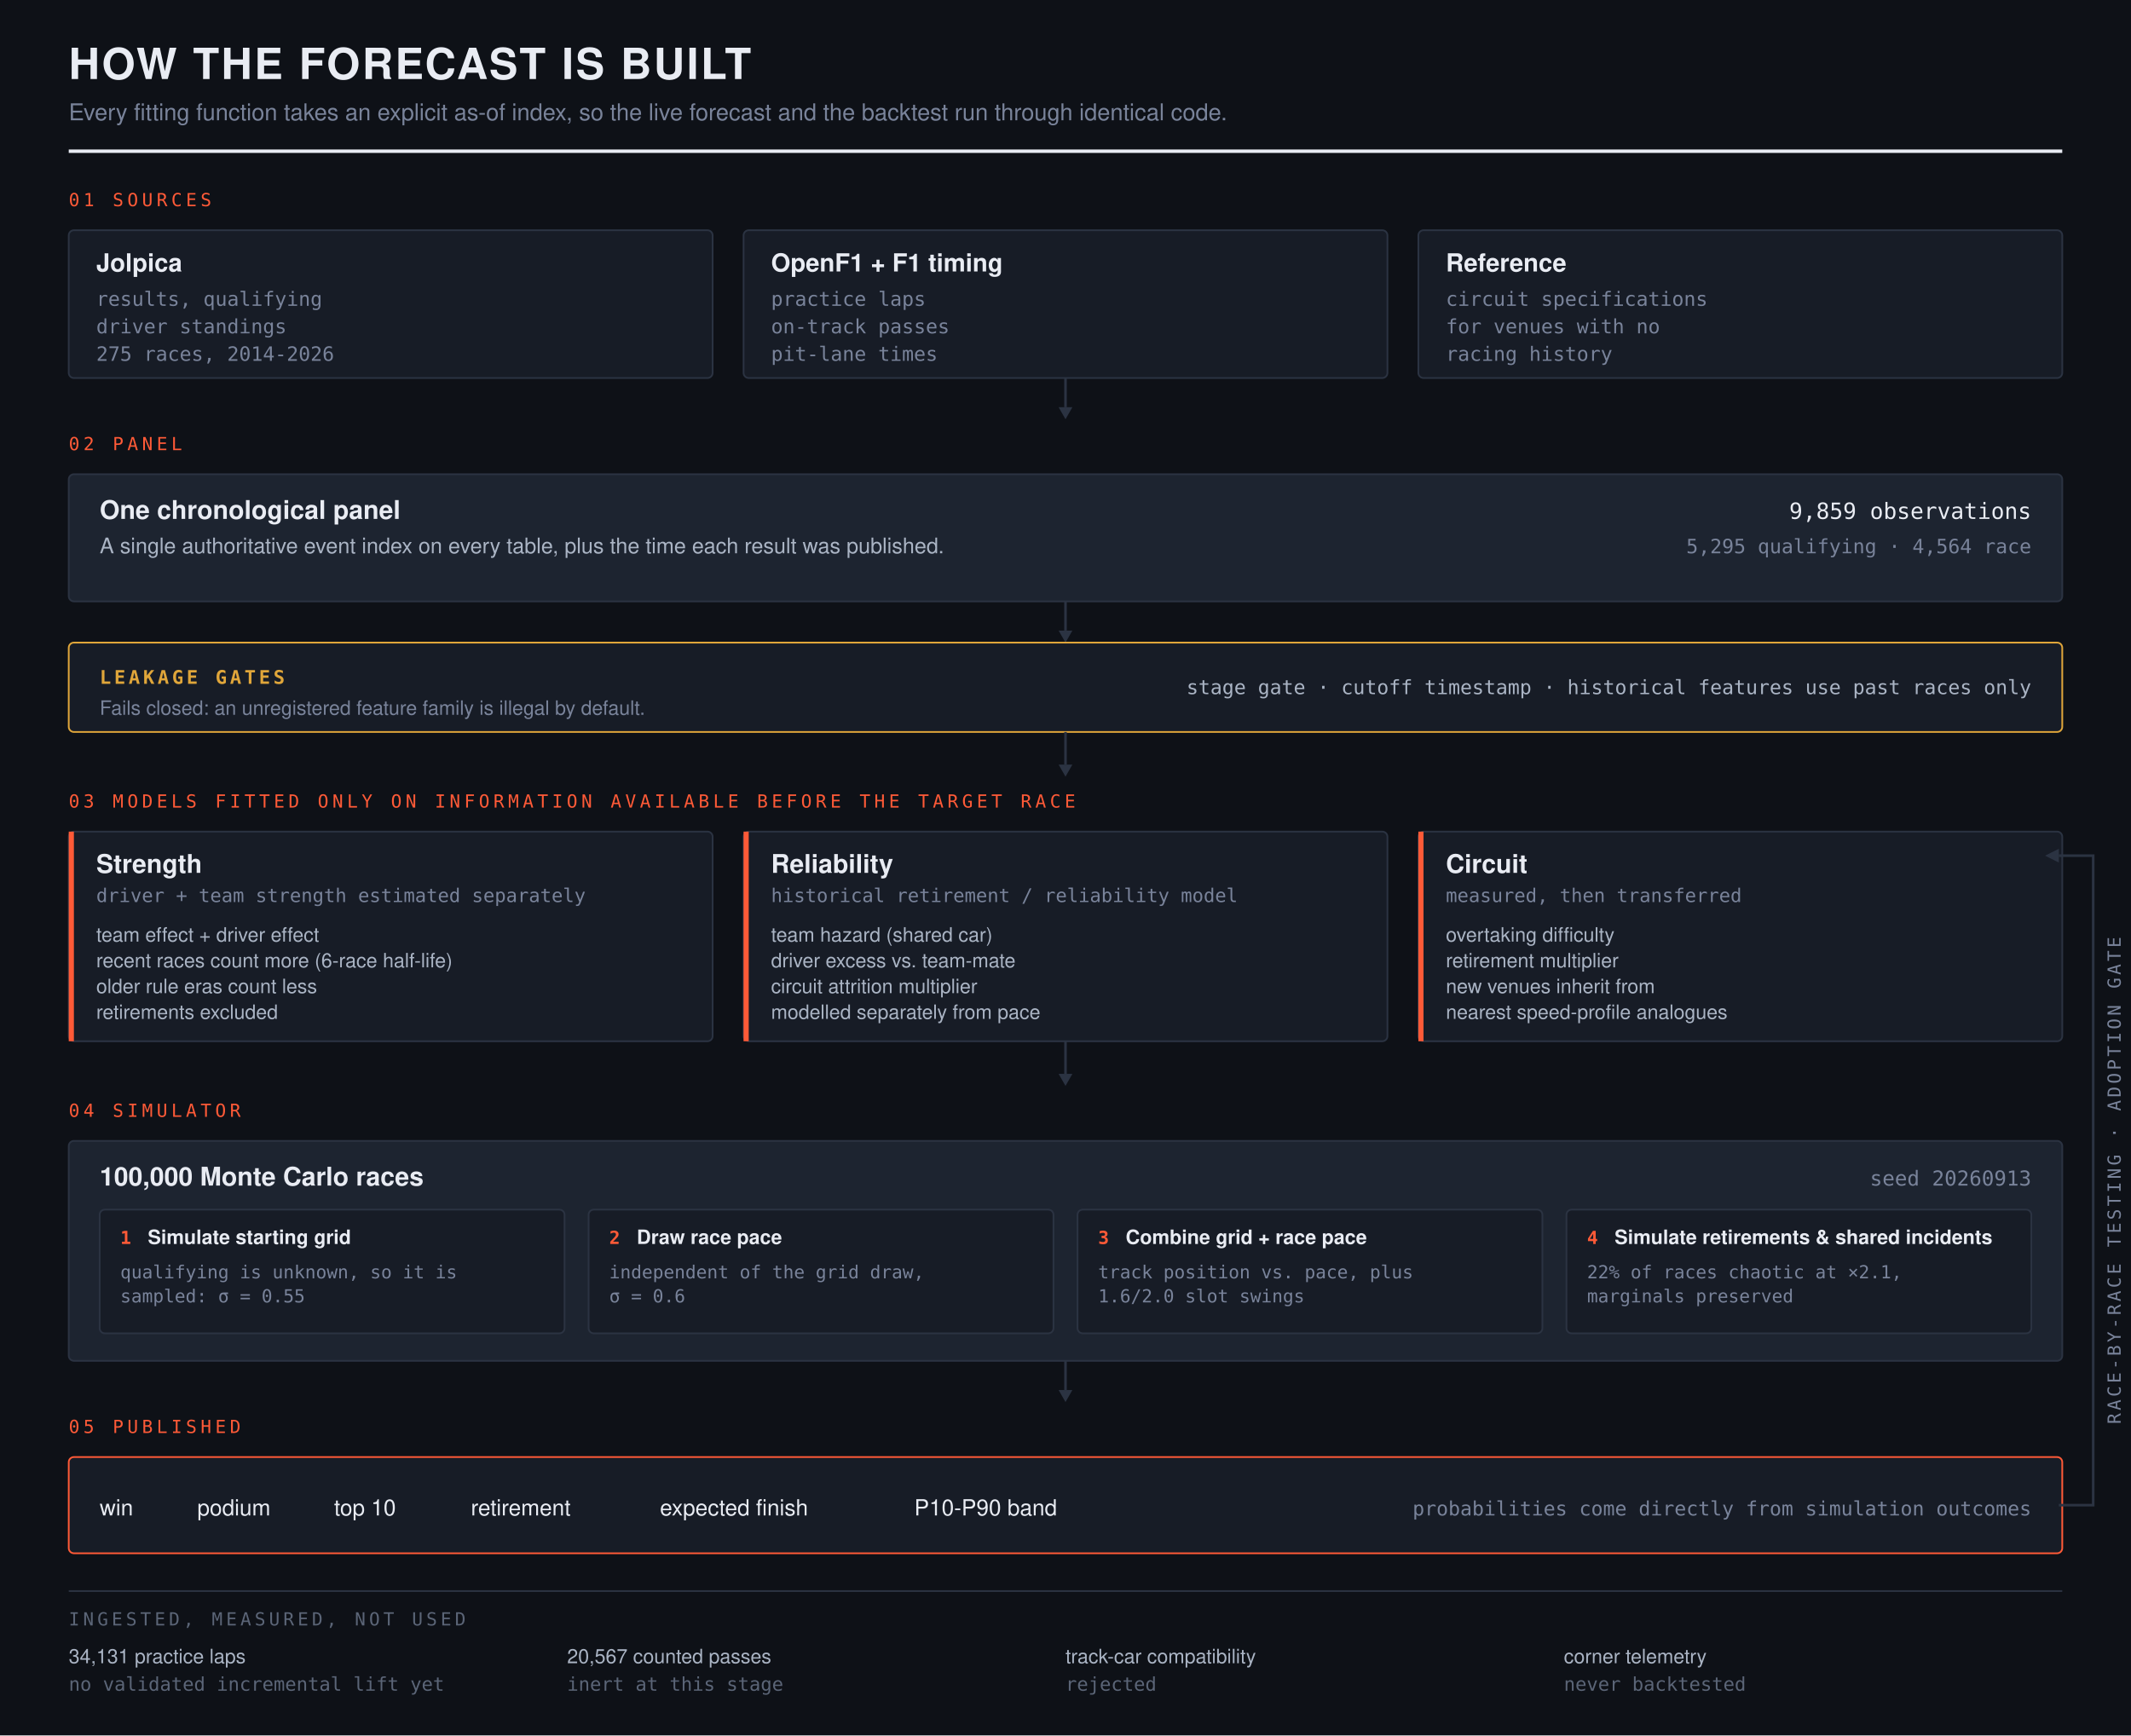
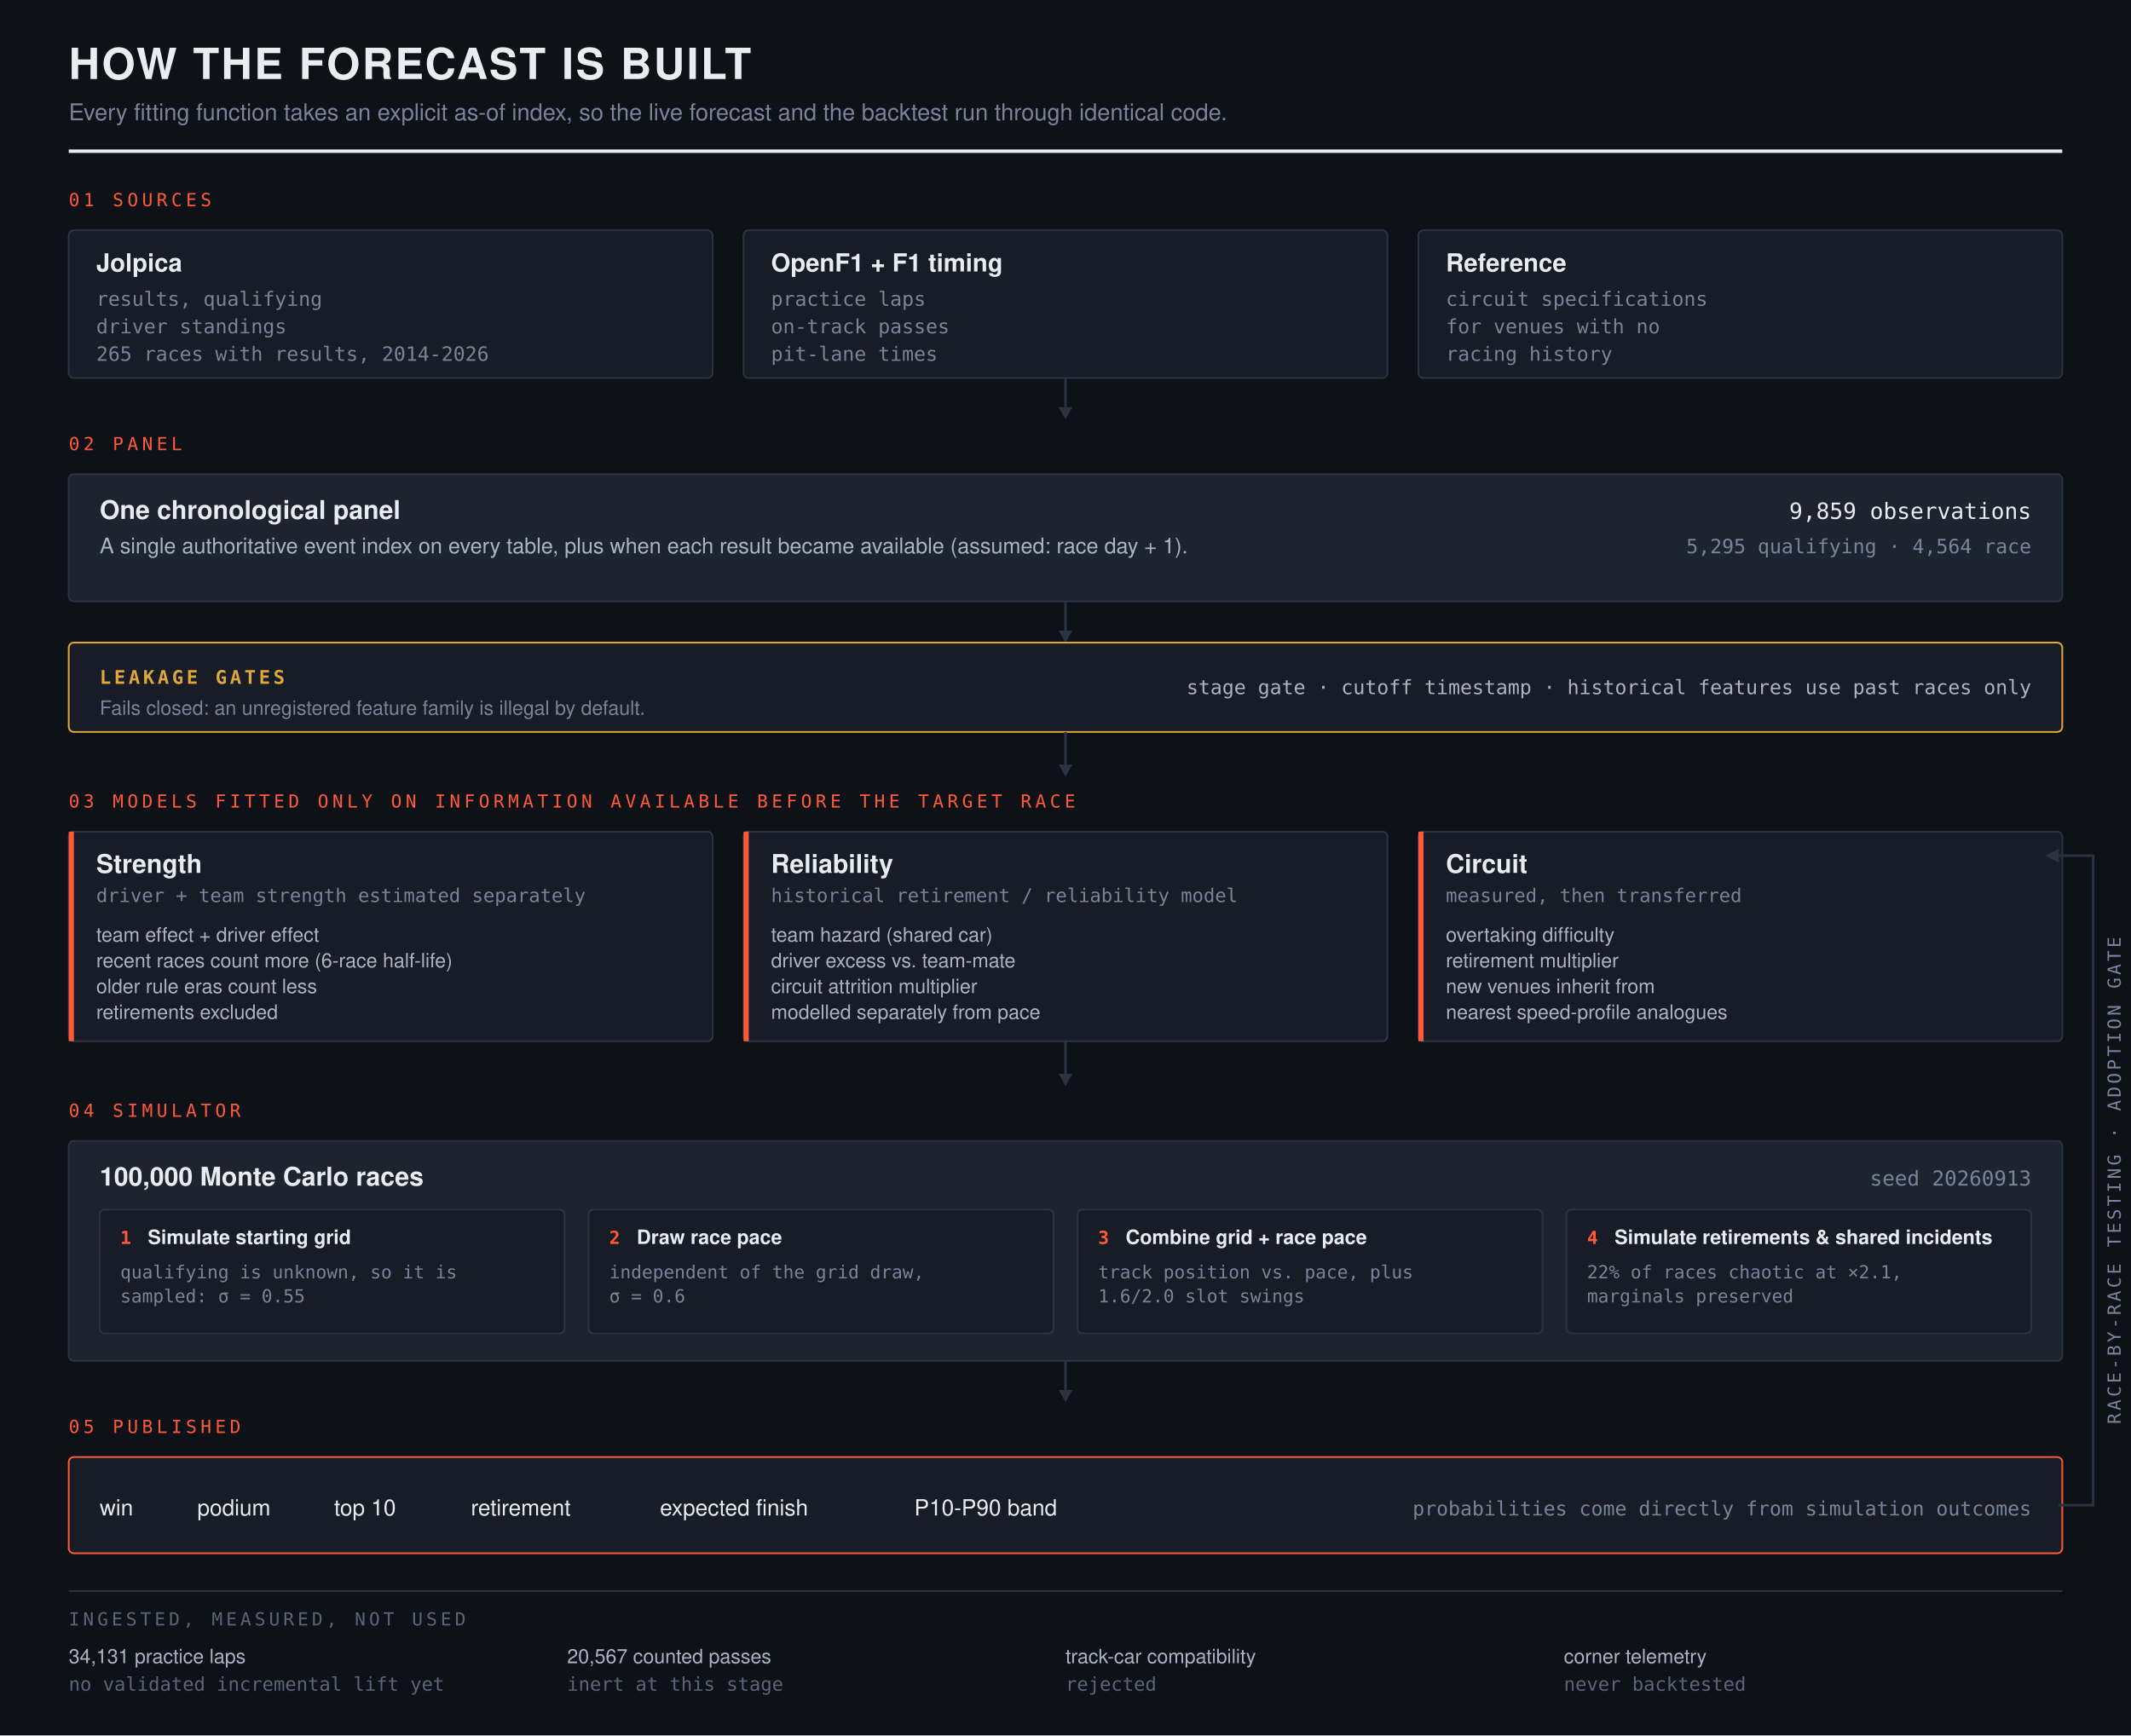
<svg xmlns="http://www.w3.org/2000/svg" viewBox="0 0 1240 1010" width="1240" height="1010" role="img" aria-label="How the forecast is built">
  <rect width="1240" height="1010" fill="#0e1117" />
  <text x="40" y="46" font-family="-apple-system, BlinkMacSystemFont, Segoe UI, Helvetica, Arial, sans-serif" font-size="25" font-weight="700" fill="#e9ecf3" text-anchor="start" letter-spacing="1.2">HOW THE FORECAST IS BUILT</text>
  <text x="40" y="70" font-family="-apple-system, BlinkMacSystemFont, Segoe UI, Helvetica, Arial, sans-serif" font-size="13.5" font-weight="400" fill="#79839a" text-anchor="start">Every fitting function takes an explicit as-of index, so the live forecast and the backtest run through identical code.</text>
  <line x1="40" y1="88" x2="1200" y2="88" stroke="#e9ecf3" stroke-width="2" />
  <text x="40" y="120" font-family="ui-monospace, SFMono-Regular, Menlo, Consolas, monospace" font-size="10.5" font-weight="500" fill="#ff5a37" text-anchor="start" letter-spacing="2.2">01  SOURCES</text>
  <rect x="40.0" y="134" width="374.667" height="86" rx="3" fill="#171c26" stroke="#2b3342" stroke-width="1" />
  <text x="56.0" y="158" font-family="-apple-system, BlinkMacSystemFont, Segoe UI, Helvetica, Arial, sans-serif" font-size="14.5" font-weight="600" fill="#e9ecf3" text-anchor="start">Jolpica</text>
  <text x="56.0" y="178" font-family="ui-monospace, SFMono-Regular, Menlo, Consolas, monospace" font-size="11.5" font-weight="400" fill="#79839a" text-anchor="start">results, qualifying</text>
  <text x="56.0" y="194" font-family="ui-monospace, SFMono-Regular, Menlo, Consolas, monospace" font-size="11.5" font-weight="400" fill="#79839a" text-anchor="start">driver standings</text>
-   <text x="56.0" y="210" font-family="ui-monospace, SFMono-Regular, Menlo, Consolas, monospace" font-size="11.5" font-weight="400" fill="#79839a" text-anchor="start">275 races, 2014-2026</text>
+   <text x="56.0" y="210" font-family="ui-monospace, SFMono-Regular, Menlo, Consolas, monospace" font-size="11.5" font-weight="400" fill="#79839a" text-anchor="start">265 races with results, 2014-2026</text>
  <rect x="432.667" y="134" width="374.667" height="86" rx="3" fill="#171c26" stroke="#2b3342" stroke-width="1" />
  <text x="448.667" y="158" font-family="-apple-system, BlinkMacSystemFont, Segoe UI, Helvetica, Arial, sans-serif" font-size="14.5" font-weight="600" fill="#e9ecf3" text-anchor="start">OpenF1 + F1 timing</text>
  <text x="448.667" y="178" font-family="ui-monospace, SFMono-Regular, Menlo, Consolas, monospace" font-size="11.5" font-weight="400" fill="#79839a" text-anchor="start">practice laps</text>
  <text x="448.667" y="194" font-family="ui-monospace, SFMono-Regular, Menlo, Consolas, monospace" font-size="11.5" font-weight="400" fill="#79839a" text-anchor="start">on-track passes</text>
  <text x="448.667" y="210" font-family="ui-monospace, SFMono-Regular, Menlo, Consolas, monospace" font-size="11.5" font-weight="400" fill="#79839a" text-anchor="start">pit-lane times</text>
  <rect x="825.333" y="134" width="374.667" height="86" rx="3" fill="#171c26" stroke="#2b3342" stroke-width="1" />
  <text x="841.333" y="158" font-family="-apple-system, BlinkMacSystemFont, Segoe UI, Helvetica, Arial, sans-serif" font-size="14.5" font-weight="600" fill="#e9ecf3" text-anchor="start">Reference</text>
  <text x="841.333" y="178" font-family="ui-monospace, SFMono-Regular, Menlo, Consolas, monospace" font-size="11.5" font-weight="400" fill="#79839a" text-anchor="start">circuit specifications</text>
  <text x="841.333" y="194" font-family="ui-monospace, SFMono-Regular, Menlo, Consolas, monospace" font-size="11.5" font-weight="400" fill="#79839a" text-anchor="start">for venues with no</text>
  <text x="841.333" y="210" font-family="ui-monospace, SFMono-Regular, Menlo, Consolas, monospace" font-size="11.5" font-weight="400" fill="#79839a" text-anchor="start">racing history</text>
  <line x1="620.0" y1="220" x2="620.0" y2="237" stroke="#2b3342" stroke-width="1.5" />
  <path d="M616.0,237 L624.0,237 L620.0,244 Z" fill="#2b3342" />
  <text x="40" y="262" font-family="ui-monospace, SFMono-Regular, Menlo, Consolas, monospace" font-size="10.5" font-weight="500" fill="#ff5a37" text-anchor="start" letter-spacing="2.2">02  PANEL</text>
  <rect x="40" y="276" width="1160" height="74" rx="3" fill="#1d2430" stroke="#2b3342" stroke-width="1" />
  <text x="58" y="302" font-family="-apple-system, BlinkMacSystemFont, Segoe UI, Helvetica, Arial, sans-serif" font-size="15" font-weight="600" fill="#e9ecf3" text-anchor="start">One chronological panel</text>
-   <text x="58" y="322" font-family="-apple-system, BlinkMacSystemFont, Segoe UI, Helvetica, Arial, sans-serif" font-size="12.5" font-weight="400" fill="#aab4c4" text-anchor="start">A single authoritative event index on every table, plus the time each result was published.</text>
+   <text x="58" y="322" font-family="-apple-system, BlinkMacSystemFont, Segoe UI, Helvetica, Arial, sans-serif" font-size="12.5" font-weight="400" fill="#aab4c4" text-anchor="start">A single authoritative event index on every table, plus when each result became available (assumed: race day + 1).</text>
  <text x="1182" y="302" font-family="ui-monospace, SFMono-Regular, Menlo, Consolas, monospace" font-size="13" font-weight="500" fill="#e9ecf3" text-anchor="end">9,859 observations</text>
  <text x="1182" y="322" font-family="ui-monospace, SFMono-Regular, Menlo, Consolas, monospace" font-size="11.5" font-weight="400" fill="#79839a" text-anchor="end">5,295 qualifying · 4,564 race</text>
  <line x1="620.0" y1="350" x2="620.0" y2="367" stroke="#2b3342" stroke-width="1.5" />
  <path d="M616.0,367 L624.0,367 L620.0,374 Z" fill="#2b3342" />
  <rect x="40" y="374" width="1160" height="52" rx="3" fill="#171c26" stroke="#e0a63a" stroke-width="1" />
  <text x="58" y="398" font-family="ui-monospace, SFMono-Regular, Menlo, Consolas, monospace" font-size="11" font-weight="600" fill="#e0a63a" text-anchor="start" letter-spacing="1.8">LEAKAGE GATES</text>
  <text x="58" y="416" font-family="-apple-system, BlinkMacSystemFont, Segoe UI, Helvetica, Arial, sans-serif" font-size="11.5" font-weight="400" fill="#79839a" text-anchor="start">Fails closed: an unregistered feature family is illegal by default.</text>
  <text x="1182" y="404" font-family="ui-monospace, SFMono-Regular, Menlo, Consolas, monospace" font-size="11.5" font-weight="400" fill="#aab4c4" text-anchor="end">stage gate  ·  cutoff timestamp  ·  historical features use past races only</text>
  <line x1="620.0" y1="426" x2="620.0" y2="445" stroke="#2b3342" stroke-width="1.5" />
  <path d="M616.0,445 L624.0,445 L620.0,452 Z" fill="#2b3342" />
  <text x="40" y="470" font-family="ui-monospace, SFMono-Regular, Menlo, Consolas, monospace" font-size="10.5" font-weight="500" fill="#ff5a37" text-anchor="start" letter-spacing="2.2">03  MODELS FITTED ONLY ON INFORMATION AVAILABLE BEFORE THE TARGET RACE</text>
  <rect x="40.0" y="484" width="374.667" height="122" rx="3" fill="#171c26" stroke="#2b3342" stroke-width="1" />
  <rect x="40.0" y="484" width="3" height="122" fill="#ff5a37" />
  <text x="56.0" y="508" font-family="-apple-system, BlinkMacSystemFont, Segoe UI, Helvetica, Arial, sans-serif" font-size="15" font-weight="600" fill="#e9ecf3" text-anchor="start">Strength</text>
  <text x="56.0" y="525" font-family="ui-monospace, SFMono-Regular, Menlo, Consolas, monospace" font-size="11" font-weight="400" fill="#79839a" text-anchor="start">driver + team strength estimated separately</text>
  <text x="56.0" y="548" font-family="-apple-system, BlinkMacSystemFont, Segoe UI, Helvetica, Arial, sans-serif" font-size="11.5" font-weight="400" fill="#aab4c4" text-anchor="start">team effect + driver effect</text>
  <text x="56.0" y="563" font-family="-apple-system, BlinkMacSystemFont, Segoe UI, Helvetica, Arial, sans-serif" font-size="11.5" font-weight="400" fill="#aab4c4" text-anchor="start">recent races count more (6-race half-life)</text>
  <text x="56.0" y="578" font-family="-apple-system, BlinkMacSystemFont, Segoe UI, Helvetica, Arial, sans-serif" font-size="11.5" font-weight="400" fill="#aab4c4" text-anchor="start">older rule eras count less</text>
  <text x="56.0" y="593" font-family="-apple-system, BlinkMacSystemFont, Segoe UI, Helvetica, Arial, sans-serif" font-size="11.5" font-weight="400" fill="#aab4c4" text-anchor="start">retirements excluded</text>
  <rect x="432.667" y="484" width="374.667" height="122" rx="3" fill="#171c26" stroke="#2b3342" stroke-width="1" />
  <rect x="432.667" y="484" width="3" height="122" fill="#ff5a37" />
  <text x="448.667" y="508" font-family="-apple-system, BlinkMacSystemFont, Segoe UI, Helvetica, Arial, sans-serif" font-size="15" font-weight="600" fill="#e9ecf3" text-anchor="start">Reliability</text>
  <text x="448.667" y="525" font-family="ui-monospace, SFMono-Regular, Menlo, Consolas, monospace" font-size="11" font-weight="400" fill="#79839a" text-anchor="start">historical retirement / reliability model</text>
  <text x="448.667" y="548" font-family="-apple-system, BlinkMacSystemFont, Segoe UI, Helvetica, Arial, sans-serif" font-size="11.5" font-weight="400" fill="#aab4c4" text-anchor="start">team hazard (shared car)</text>
  <text x="448.667" y="563" font-family="-apple-system, BlinkMacSystemFont, Segoe UI, Helvetica, Arial, sans-serif" font-size="11.5" font-weight="400" fill="#aab4c4" text-anchor="start">driver excess vs. team-mate</text>
  <text x="448.667" y="578" font-family="-apple-system, BlinkMacSystemFont, Segoe UI, Helvetica, Arial, sans-serif" font-size="11.5" font-weight="400" fill="#aab4c4" text-anchor="start">circuit attrition multiplier</text>
  <text x="448.667" y="593" font-family="-apple-system, BlinkMacSystemFont, Segoe UI, Helvetica, Arial, sans-serif" font-size="11.5" font-weight="400" fill="#aab4c4" text-anchor="start">modelled separately from pace</text>
  <rect x="825.333" y="484" width="374.667" height="122" rx="3" fill="#171c26" stroke="#2b3342" stroke-width="1" />
  <rect x="825.333" y="484" width="3" height="122" fill="#ff5a37" />
  <text x="841.333" y="508" font-family="-apple-system, BlinkMacSystemFont, Segoe UI, Helvetica, Arial, sans-serif" font-size="15" font-weight="600" fill="#e9ecf3" text-anchor="start">Circuit</text>
  <text x="841.333" y="525" font-family="ui-monospace, SFMono-Regular, Menlo, Consolas, monospace" font-size="11" font-weight="400" fill="#79839a" text-anchor="start">measured, then transferred</text>
  <text x="841.333" y="548" font-family="-apple-system, BlinkMacSystemFont, Segoe UI, Helvetica, Arial, sans-serif" font-size="11.5" font-weight="400" fill="#aab4c4" text-anchor="start">overtaking difficulty</text>
  <text x="841.333" y="563" font-family="-apple-system, BlinkMacSystemFont, Segoe UI, Helvetica, Arial, sans-serif" font-size="11.5" font-weight="400" fill="#aab4c4" text-anchor="start">retirement multiplier</text>
  <text x="841.333" y="578" font-family="-apple-system, BlinkMacSystemFont, Segoe UI, Helvetica, Arial, sans-serif" font-size="11.5" font-weight="400" fill="#aab4c4" text-anchor="start">new venues inherit from</text>
  <text x="841.333" y="593" font-family="-apple-system, BlinkMacSystemFont, Segoe UI, Helvetica, Arial, sans-serif" font-size="11.5" font-weight="400" fill="#aab4c4" text-anchor="start">nearest speed-profile analogues</text>
  <line x1="620.0" y1="606" x2="620.0" y2="625" stroke="#2b3342" stroke-width="1.5" />
  <path d="M616.0,625 L624.0,625 L620.0,632 Z" fill="#2b3342" />
  <text x="40" y="650" font-family="ui-monospace, SFMono-Regular, Menlo, Consolas, monospace" font-size="10.5" font-weight="500" fill="#ff5a37" text-anchor="start" letter-spacing="2.2">04  SIMULATOR</text>
  <rect x="40" y="664" width="1160" height="128" rx="3" fill="#1d2430" stroke="#2b3342" stroke-width="1" />
  <text x="58" y="690" font-family="-apple-system, BlinkMacSystemFont, Segoe UI, Helvetica, Arial, sans-serif" font-size="15" font-weight="600" fill="#e9ecf3" text-anchor="start">100,000 Monte Carlo races</text>
  <text x="1182" y="690" font-family="ui-monospace, SFMono-Regular, Menlo, Consolas, monospace" font-size="12" font-weight="400" fill="#79839a" text-anchor="end">seed 20260913</text>
  <rect x="58.0" y="704" width="270.5" height="72" rx="3" fill="#171c26" stroke="#2b3342" stroke-width="1" />
  <text x="70.0" y="724" font-family="ui-monospace, SFMono-Regular, Menlo, Consolas, monospace" font-size="10.5" font-weight="600" fill="#ff5a37" text-anchor="start">1</text>
  <text x="86.0" y="724" font-family="-apple-system, BlinkMacSystemFont, Segoe UI, Helvetica, Arial, sans-serif" font-size="11.5" font-weight="600" fill="#e9ecf3" text-anchor="start">Simulate starting grid</text>
  <text x="70.0" y="744" font-family="ui-monospace, SFMono-Regular, Menlo, Consolas, monospace" font-size="10.5" font-weight="400" fill="#79839a" text-anchor="start">qualifying is unknown, so it is</text>
  <text x="70.0" y="758" font-family="ui-monospace, SFMono-Regular, Menlo, Consolas, monospace" font-size="10.5" font-weight="400" fill="#79839a" text-anchor="start">sampled: σ = 0.55</text>
  <rect x="342.5" y="704" width="270.5" height="72" rx="3" fill="#171c26" stroke="#2b3342" stroke-width="1" />
  <text x="354.5" y="724" font-family="ui-monospace, SFMono-Regular, Menlo, Consolas, monospace" font-size="10.5" font-weight="600" fill="#ff5a37" text-anchor="start">2</text>
  <text x="370.5" y="724" font-family="-apple-system, BlinkMacSystemFont, Segoe UI, Helvetica, Arial, sans-serif" font-size="11.5" font-weight="600" fill="#e9ecf3" text-anchor="start">Draw race pace</text>
  <text x="354.5" y="744" font-family="ui-monospace, SFMono-Regular, Menlo, Consolas, monospace" font-size="10.5" font-weight="400" fill="#79839a" text-anchor="start">independent of the grid draw,</text>
  <text x="354.5" y="758" font-family="ui-monospace, SFMono-Regular, Menlo, Consolas, monospace" font-size="10.5" font-weight="400" fill="#79839a" text-anchor="start">σ = 0.6</text>
  <rect x="627.0" y="704" width="270.5" height="72" rx="3" fill="#171c26" stroke="#2b3342" stroke-width="1" />
  <text x="639.0" y="724" font-family="ui-monospace, SFMono-Regular, Menlo, Consolas, monospace" font-size="10.5" font-weight="600" fill="#ff5a37" text-anchor="start">3</text>
  <text x="655.0" y="724" font-family="-apple-system, BlinkMacSystemFont, Segoe UI, Helvetica, Arial, sans-serif" font-size="11.5" font-weight="600" fill="#e9ecf3" text-anchor="start">Combine grid + race pace</text>
  <text x="639.0" y="744" font-family="ui-monospace, SFMono-Regular, Menlo, Consolas, monospace" font-size="10.5" font-weight="400" fill="#79839a" text-anchor="start">track position vs. pace, plus</text>
  <text x="639.0" y="758" font-family="ui-monospace, SFMono-Regular, Menlo, Consolas, monospace" font-size="10.5" font-weight="400" fill="#79839a" text-anchor="start">1.6/2.0 slot swings</text>
  <rect x="911.5" y="704" width="270.5" height="72" rx="3" fill="#171c26" stroke="#2b3342" stroke-width="1" />
  <text x="923.5" y="724" font-family="ui-monospace, SFMono-Regular, Menlo, Consolas, monospace" font-size="10.5" font-weight="600" fill="#ff5a37" text-anchor="start">4</text>
  <text x="939.5" y="724" font-family="-apple-system, BlinkMacSystemFont, Segoe UI, Helvetica, Arial, sans-serif" font-size="11.5" font-weight="600" fill="#e9ecf3" text-anchor="start">Simulate retirements &amp; shared incidents</text>
  <text x="923.5" y="744" font-family="ui-monospace, SFMono-Regular, Menlo, Consolas, monospace" font-size="10.5" font-weight="400" fill="#79839a" text-anchor="start">22% of races chaotic at ×2.1,</text>
  <text x="923.5" y="758" font-family="ui-monospace, SFMono-Regular, Menlo, Consolas, monospace" font-size="10.5" font-weight="400" fill="#79839a" text-anchor="start">marginals preserved</text>
  <line x1="620.0" y1="792" x2="620.0" y2="809" stroke="#2b3342" stroke-width="1.5" />
  <path d="M616.0,809 L624.0,809 L620.0,816 Z" fill="#2b3342" />
  <text x="40" y="834" font-family="ui-monospace, SFMono-Regular, Menlo, Consolas, monospace" font-size="10.5" font-weight="500" fill="#ff5a37" text-anchor="start" letter-spacing="2.2">05  PUBLISHED</text>
  <rect x="40" y="848" width="1160" height="56" rx="3" fill="#171c26" stroke="#ff5a37" stroke-width="1" />
  <text x="58" y="882" font-family="-apple-system, BlinkMacSystemFont, Segoe UI, Helvetica, Arial, sans-serif" font-size="13" font-weight="500" fill="#e9ecf3" text-anchor="start">win</text>
  <text x="114.8" y="882" font-family="-apple-system, BlinkMacSystemFont, Segoe UI, Helvetica, Arial, sans-serif" font-size="13" font-weight="500" fill="#e9ecf3" text-anchor="start">podium</text>
  <text x="194.4" y="882" font-family="-apple-system, BlinkMacSystemFont, Segoe UI, Helvetica, Arial, sans-serif" font-size="13" font-weight="500" fill="#e9ecf3" text-anchor="start">top 10</text>
  <text x="274.0" y="882" font-family="-apple-system, BlinkMacSystemFont, Segoe UI, Helvetica, Arial, sans-serif" font-size="13" font-weight="500" fill="#e9ecf3" text-anchor="start">retirement</text>
  <text x="384.0" y="882" font-family="-apple-system, BlinkMacSystemFont, Segoe UI, Helvetica, Arial, sans-serif" font-size="13" font-weight="500" fill="#e9ecf3" text-anchor="start">expected finish</text>
  <text x="532.0" y="882" font-family="-apple-system, BlinkMacSystemFont, Segoe UI, Helvetica, Arial, sans-serif" font-size="13" font-weight="500" fill="#e9ecf3" text-anchor="start">P10-P90 band</text>
  <text x="1182" y="882" font-family="ui-monospace, SFMono-Regular, Menlo, Consolas, monospace" font-size="11.5" font-weight="400" fill="#79839a" text-anchor="end">probabilities come directly from simulation outcomes</text>
  <path d="M1198,876 L1218,876 L1218,498 L1198,498" fill="none" stroke="#2b3342" stroke-width="1.5" />
  <path d="M1198,494 L1198,502 L1190,498 Z" fill="#2b3342" />
  <text transform="translate(1234,687) rotate(-90)" text-anchor="middle" font-family="ui-monospace, SFMono-Regular, Menlo, Consolas, monospace" font-size="10.5" fill="#79839a" letter-spacing="1.6">RACE-BY-RACE TESTING  ·  ADOPTION GATE</text>
  <line x1="40" y1="926" x2="1200" y2="926" stroke="#2b3342" stroke-width="1" />
  <text x="40" y="946" font-family="ui-monospace, SFMono-Regular, Menlo, Consolas, monospace" font-size="10.5" font-weight="500" fill="#5b6577" text-anchor="start" letter-spacing="2">INGESTED, MEASURED, NOT USED</text>
  <text x="40.0" y="968" font-family="-apple-system, BlinkMacSystemFont, Segoe UI, Helvetica, Arial, sans-serif" font-size="11.5" font-weight="500" fill="#aab4c4" text-anchor="start">34,131 practice laps</text>
  <text x="40.0" y="984" font-family="ui-monospace, SFMono-Regular, Menlo, Consolas, monospace" font-size="11" font-weight="400" fill="#5b6577" text-anchor="start">no validated incremental lift yet</text>
  <text x="330.0" y="968" font-family="-apple-system, BlinkMacSystemFont, Segoe UI, Helvetica, Arial, sans-serif" font-size="11.5" font-weight="500" fill="#aab4c4" text-anchor="start">20,567 counted passes</text>
  <text x="330.0" y="984" font-family="ui-monospace, SFMono-Regular, Menlo, Consolas, monospace" font-size="11" font-weight="400" fill="#5b6577" text-anchor="start">inert at this stage</text>
  <text x="620.0" y="968" font-family="-apple-system, BlinkMacSystemFont, Segoe UI, Helvetica, Arial, sans-serif" font-size="11.5" font-weight="500" fill="#aab4c4" text-anchor="start">track-car compatibility</text>
  <text x="620.0" y="984" font-family="ui-monospace, SFMono-Regular, Menlo, Consolas, monospace" font-size="11" font-weight="400" fill="#5b6577" text-anchor="start">rejected</text>
  <text x="910.0" y="968" font-family="-apple-system, BlinkMacSystemFont, Segoe UI, Helvetica, Arial, sans-serif" font-size="11.5" font-weight="500" fill="#aab4c4" text-anchor="start">corner telemetry</text>
  <text x="910.0" y="984" font-family="ui-monospace, SFMono-Regular, Menlo, Consolas, monospace" font-size="11" font-weight="400" fill="#5b6577" text-anchor="start">never backtested</text>
</svg>
